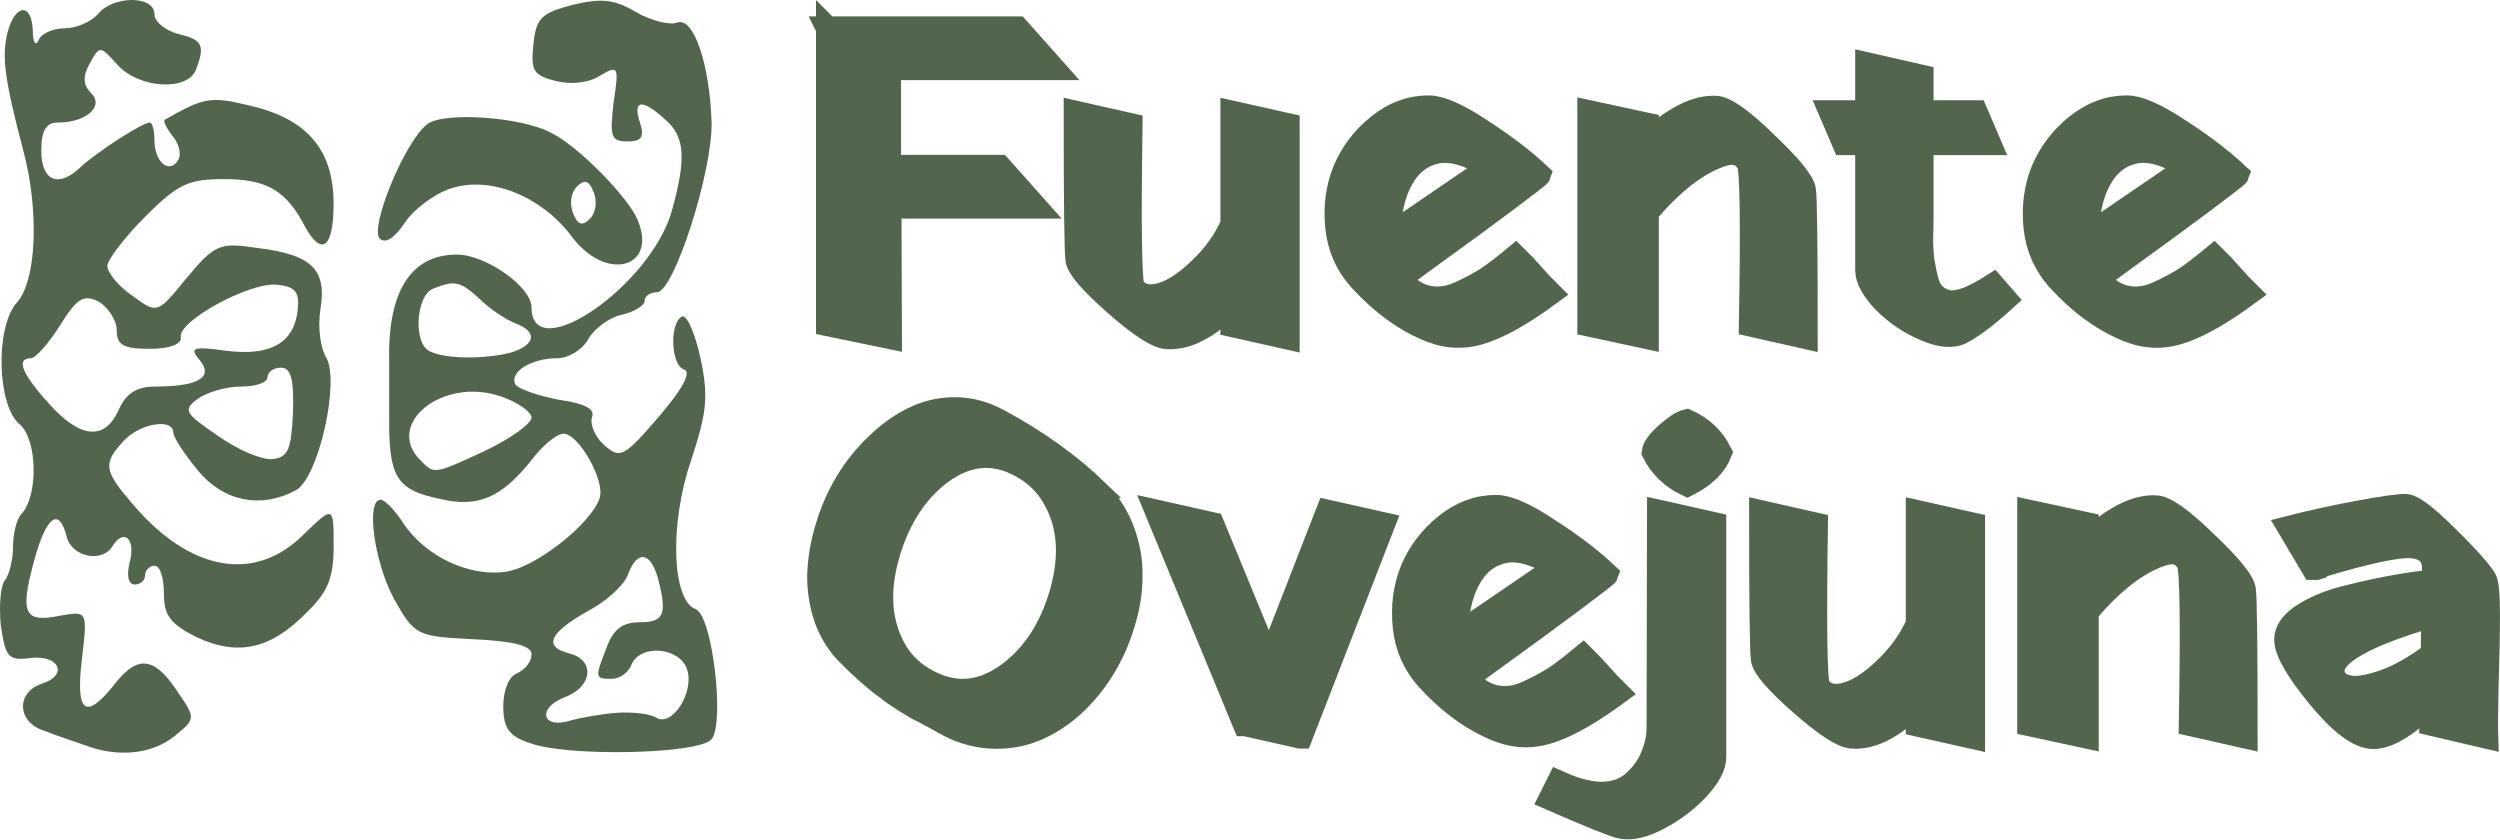
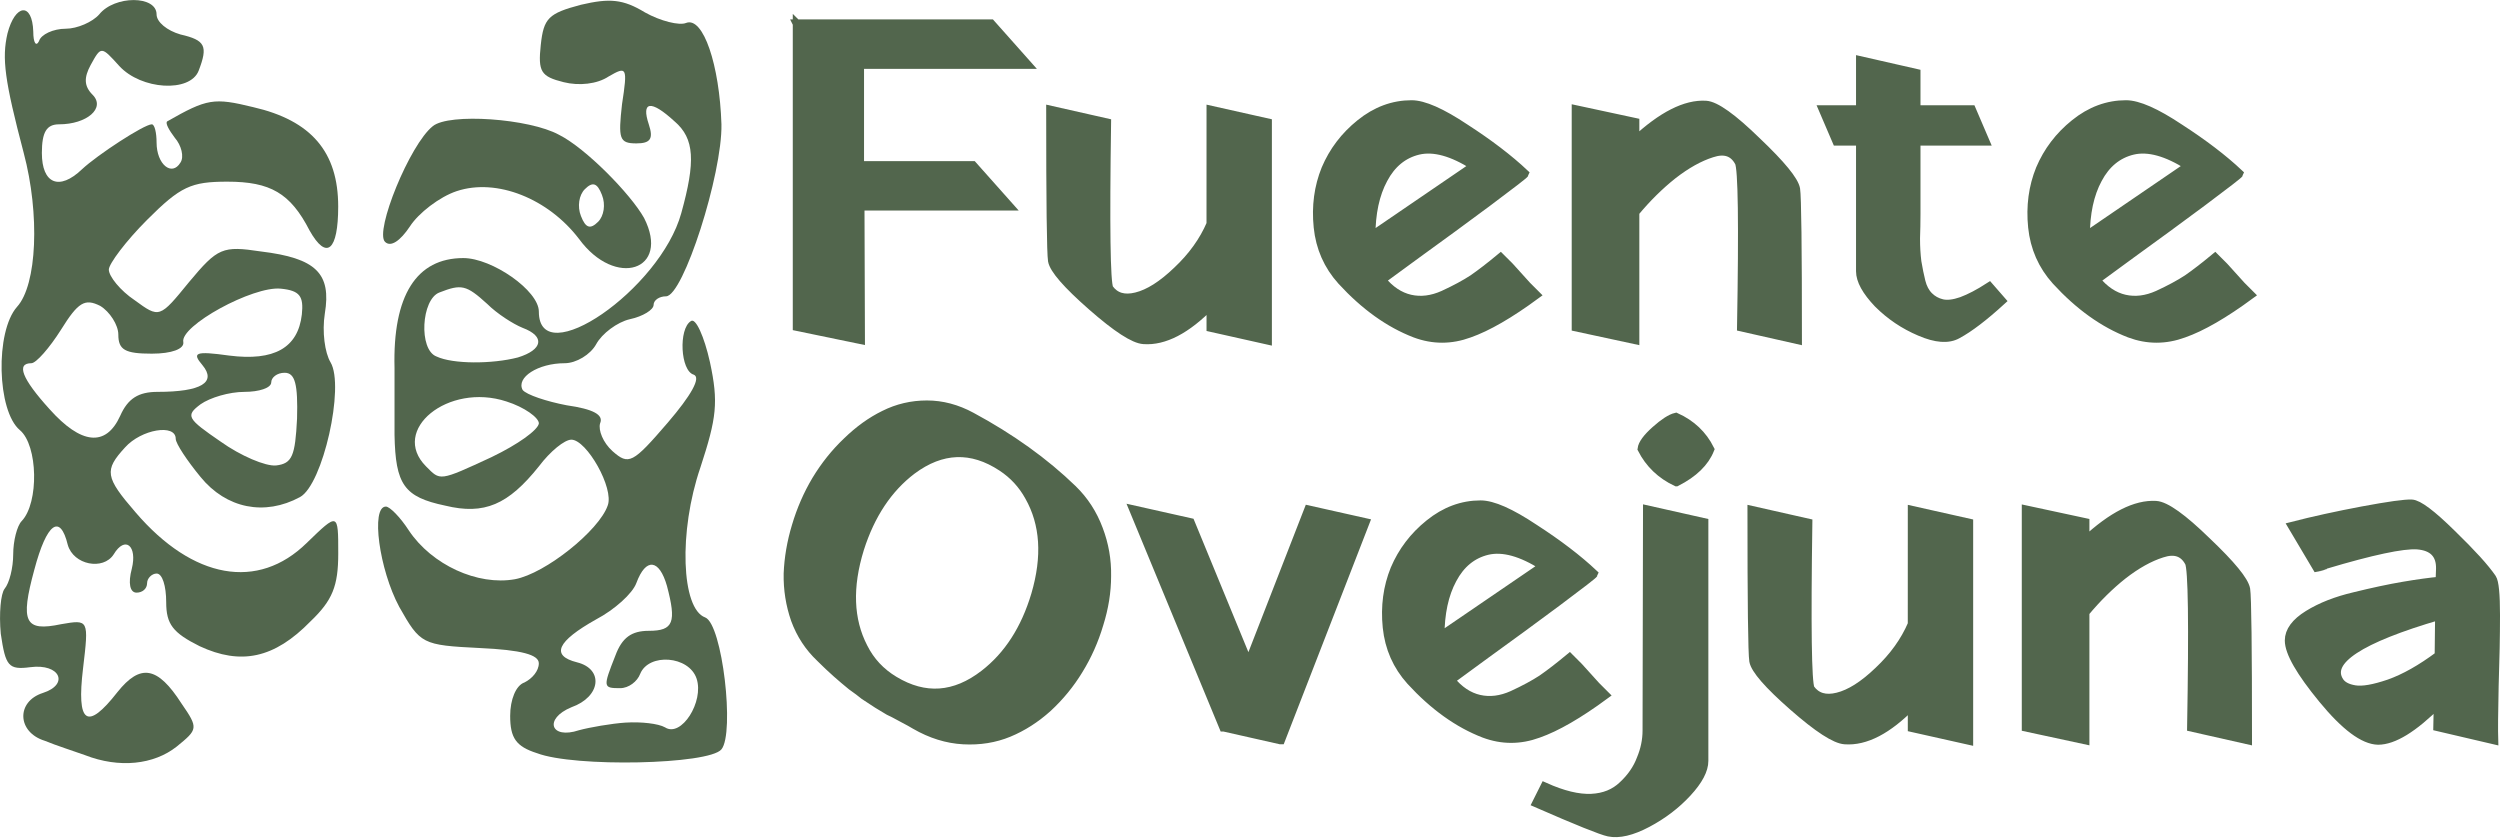
- <svg xmlns="http://www.w3.org/2000/svg" width="157.599mm" height="52.917mm" viewBox="0 0 157.599 52.917" version="1.1" id="svg973">
-   <defs id="defs970">
-     <rect x="435" y="425" width="150" height="80" id="rect1131-2-4-0-7" />
-   </defs>
-   <g id="layer1" transform="translate(-68.81583,-240.4895)">
-     <path d="m 74.093,287.443 c -0.654,-0.238 -1.783,-0.594 -2.496,-0.891 -1.724,-0.535 -1.783,-2.437 -0.119,-2.972 1.664,-0.535 1.07,-1.842 -0.773,-1.605 -1.367,0.179 -1.545,-0.059 -1.842,-2.08 -0.119,-1.248 0,-2.496 0.238,-2.793 0.297,-0.357 0.535,-1.308 0.535,-2.14 0,-0.832 0.238,-1.783 0.535,-2.08 1.07,-1.129 1.01,-4.695 -0.119,-5.646 -1.426,-1.189 -1.545,-6.122 -0.178,-7.667 1.248,-1.367 1.426,-5.765 0.416,-9.569 -1.189,-4.517 -1.367,-5.884 -1.01,-7.429 0.475,-1.842 1.545,-1.961 1.605,-0.119 0,0.713 0.178,0.951 0.357,0.594 0.119,-0.416 0.892,-0.773 1.664,-0.773 0.713,0 1.664,-0.416 2.08,-0.892 0.951,-1.189 3.566,-1.189 3.566,0 0,0.475 0.654,1.01 1.486,1.248 1.545,0.357 1.724,0.713 1.129,2.258 -0.535,1.367 -3.566,1.189 -4.933,-0.297 -1.129,-1.248 -1.129,-1.248 -1.783,-0.059 -0.416,0.773 -0.416,1.308 0.119,1.842 0.832,0.832 -0.357,1.842 -2.08,1.842 -0.773,0 -1.07,0.475 -1.07,1.783 0,1.902 1.07,2.377 2.496,1.01 0.951,-0.891 3.863,-2.793 4.339,-2.793 0.178,0 0.297,0.535 0.297,1.129 0,1.367 0.951,2.14 1.486,1.248 0.238,-0.357 0.06,-1.07 -0.357,-1.545 -0.357,-0.475 -0.594,-0.892 -0.475,-1.01 2.496,-1.426 2.912,-1.486 5.349,-0.892 3.625,0.832 5.29,2.793 5.29,6.181 0,2.734 -0.713,3.388 -1.783,1.486 -1.189,-2.318 -2.437,-3.031 -5.111,-3.031 -2.259,0 -2.912,0.297 -4.992,2.377 -1.308,1.308 -2.377,2.734 -2.377,3.091 0,0.416 0.713,1.308 1.605,1.902 1.545,1.129 1.545,1.129 3.388,-1.129 1.783,-2.14 2.08,-2.259 4.458,-1.902 3.447,0.416 4.398,1.367 3.982,3.863 -0.178,1.129 0,2.437 0.357,3.031 0.892,1.486 -0.475,7.608 -1.902,8.38 -2.199,1.189 -4.576,0.713 -6.181,-1.248 -0.832,-1.01 -1.545,-2.08 -1.545,-2.377 0,-0.951 -2.14,-0.594 -3.15,0.535 -1.308,1.426 -1.248,1.842 0.654,4.042 3.566,4.16 7.608,4.874 10.639,1.902 1.961,-1.902 1.961,-1.902 1.961,0.654 0,2.021 -0.357,2.912 -1.724,4.22 -2.258,2.318 -4.339,2.734 -6.894,1.545 -1.664,-0.832 -2.08,-1.367 -2.08,-2.734 0,-1.01 -0.238,-1.783 -0.594,-1.783 -0.297,0 -0.594,0.297 -0.594,0.594 0,0.357 -0.297,0.594 -0.654,0.594 -0.416,0 -0.535,-0.594 -0.297,-1.486 0.357,-1.426 -0.416,-2.08 -1.129,-0.892 -0.654,1.01 -2.496,0.654 -2.853,-0.594 -0.475,-1.961 -1.308,-1.367 -2.08,1.545 -0.892,3.269 -0.594,3.863 1.664,3.388 1.724,-0.297 1.724,-0.297 1.367,2.734 -0.416,3.447 0.238,3.923 2.14,1.486 1.426,-1.783 2.496,-1.605 3.982,0.713 1.07,1.545 1.01,1.605 -0.297,2.675 -1.426,1.129 -3.566,1.367 -5.706,0.535 z m 13.194,-20.921 c 0.06,-2.14 -0.119,-2.853 -0.773,-2.853 -0.475,0 -0.832,0.297 -0.832,0.594 0,0.357 -0.773,0.594 -1.664,0.594 -0.951,0 -2.14,0.357 -2.734,0.773 -0.951,0.713 -0.832,0.892 1.248,2.318 1.248,0.892 2.793,1.545 3.447,1.486 1.01,-0.119 1.189,-0.594 1.308,-2.912 z m -10.995,-0.179 c 0.475,-1.07 1.129,-1.486 2.318,-1.486 2.734,0 3.685,-0.594 2.793,-1.664 -0.654,-0.773 -0.475,-0.892 1.664,-0.594 2.793,0.357 4.279,-0.475 4.517,-2.556 0.119,-1.129 -0.119,-1.486 -1.308,-1.605 -1.724,-0.179 -6.3,2.318 -6.062,3.328 0.059,0.416 -0.713,0.713 -1.961,0.713 -1.664,0 -2.08,-0.238 -2.08,-1.189 0,-0.594 -0.535,-1.426 -1.129,-1.783 -0.951,-0.475 -1.367,-0.238 -2.437,1.486 -0.713,1.129 -1.545,2.08 -1.842,2.08 -0.951,0 -0.594,0.951 1.129,2.853 1.961,2.199 3.507,2.377 4.398,0.416 z" id="path102-5-6-3-0-1" style="fill:#52664d;fill-opacity:1;stroke-width:0.594" />
-     <path d="m 102.205,287.324 c -1.308,-0.416 -1.664,-0.951 -1.664,-2.318 0,-1.01 0.357,-1.902 0.892,-2.08 0.475,-0.238 0.892,-0.713 0.892,-1.189 0,-0.535 -1.07,-0.832 -3.685,-0.951 -3.566,-0.179 -3.685,-0.238 -4.992,-2.556 -1.248,-2.318 -1.783,-6.241 -0.832,-6.241 0.238,0 0.892,0.654 1.426,1.486 1.426,2.14 4.279,3.447 6.597,3.031 1.902,-0.357 5.23,-3.031 5.765,-4.576 0.416,-1.07 -1.308,-4.101 -2.259,-4.101 -0.416,0 -1.308,0.713 -2.021,1.664 -1.902,2.377 -3.388,3.031 -5.825,2.437 -2.556,-0.535 -3.091,-1.308 -3.15,-4.398 v -4.16 c -0.119,-4.517 1.367,-6.835 4.279,-6.835 1.783,0 4.695,2.021 4.695,3.328 0,3.804 7.548,-1.367 8.856,-6.122 0.892,-3.209 0.832,-4.636 -0.416,-5.706 -1.486,-1.367 -2.08,-1.248 -1.605,0.179 0.297,0.892 0.119,1.189 -0.773,1.189 -1.07,0 -1.129,-0.297 -0.892,-2.437 0.357,-2.318 0.297,-2.377 -0.832,-1.724 -0.713,0.475 -1.842,0.594 -2.793,0.357 -1.426,-0.357 -1.605,-0.654 -1.426,-2.318 0.178,-1.664 0.475,-1.961 2.496,-2.496 1.783,-0.416 2.615,-0.357 3.982,0.475 0.951,0.535 2.14,0.832 2.556,0.654 1.07,-0.416 2.08,2.615 2.199,6.3 0.06,3.091 -2.377,10.698 -3.447,10.698 -0.416,0 -0.773,0.238 -0.773,0.535 0,0.297 -0.654,0.713 -1.486,0.892 -0.773,0.178 -1.724,0.892 -2.08,1.545 -0.357,0.654 -1.248,1.189 -1.961,1.189 -1.664,0 -3.031,0.891 -2.615,1.664 0.238,0.297 1.486,0.713 2.734,0.951 1.664,0.238 2.318,0.594 2.08,1.129 -0.119,0.416 0.179,1.189 0.773,1.724 1.01,0.892 1.248,0.773 3.447,-1.783 1.426,-1.664 2.08,-2.793 1.605,-2.972 -0.832,-0.238 -0.951,-2.853 -0.178,-3.328 0.297,-0.238 0.832,0.951 1.189,2.556 0.535,2.496 0.416,3.447 -0.594,6.538 -1.367,3.982 -1.189,8.796 0.297,9.331 1.07,0.416 1.842,7.192 1.01,8.202 -0.773,0.951 -9.153,1.129 -11.471,0.238 z m 5.527,-1.902 c 0.951,-0.059 2.021,0.059 2.437,0.297 1.01,0.654 2.437,-1.605 1.961,-3.031 -0.475,-1.426 -2.972,-1.605 -3.507,-0.297 -0.179,0.475 -0.713,0.891 -1.248,0.891 -1.07,0 -1.07,-0.06 -0.297,-2.021 0.416,-1.129 1.01,-1.545 2.08,-1.545 1.545,0 1.724,-0.535 1.129,-2.793 -0.475,-1.664 -1.308,-1.783 -1.902,-0.178 -0.238,0.654 -1.367,1.664 -2.496,2.259 -2.437,1.367 -2.853,2.258 -1.189,2.675 1.664,0.416 1.486,2.14 -0.357,2.793 -1.724,0.713 -1.308,2.021 0.475,1.426 0.654,-0.178 2.021,-0.416 2.912,-0.475 z m -8.321,-16.523 c 1.605,-0.773 2.853,-1.664 2.912,-2.08 0,-0.357 -0.892,-1.01 -2.021,-1.367 -3.625,-1.189 -7.251,1.783 -4.992,4.042 0.892,0.892 0.773,0.951 4.101,-0.594 z m 1.605,-6.181 c 1.545,-0.475 1.724,-1.308 0.297,-1.842 -0.594,-0.238 -1.605,-0.892 -2.199,-1.486 -1.308,-1.189 -1.605,-1.248 -2.972,-0.713 -1.129,0.416 -1.308,3.566 -0.179,3.982 1.01,0.475 3.447,0.475 5.052,0.059 z" id="path104-0-3-1-2-9" style="fill:#52664d;fill-opacity:1;stroke-width:0.594" />
-     <path d="m 104.82,255.348 c -1.902,-2.496 -5.111,-3.804 -7.608,-2.972 -1.07,0.357 -2.377,1.367 -2.912,2.199 -0.594,0.892 -1.189,1.308 -1.545,0.951 -0.654,-0.654 1.545,-6.062 2.972,-7.192 1.01,-0.832 6.003,-0.475 7.845,0.535 1.664,0.832 4.458,3.685 5.29,5.171 1.664,3.269 -1.783,4.398 -4.042,1.308 z m 1.426,-2.734 c -0.297,-0.773 -0.594,-0.832 -1.07,-0.357 -0.357,0.357 -0.475,1.07 -0.238,1.664 0.297,0.773 0.594,0.832 1.07,0.357 0.357,-0.357 0.475,-1.07 0.238,-1.664 z" id="path182-3-6-3-3-8" style="fill:#52664d;fill-opacity:1;stroke-width:0.594" />
-     <g aria-label="Fuente Ovejuna" transform="matrix(1.453387,0,0,1.453387,-509.3089,-372.3014)" id="text1129-1-5-1-1" style="font-size:18.667px;line-height:0.9;font-family:'Yatra One';-inkscape-font-specification:'Yatra One';text-align:center;letter-spacing:0px;word-spacing:0px;white-space:pre;shape-inside:url(#rect1131-2-4-0-7);display:inline;fill:#52664d;stroke:#52664d">
-       <path d="m 442.678,430.595 h -6.315 l 0.019,5.661 -2.696,-0.558 v -12.823 l 0.019,0.019 -0.019,-0.038 h 8.222 l 1.54,1.733 h -7.105 v 4.274 h 4.794 z" style="text-align:start;stroke-width:1.031" id="path5616" />
-       <path d="m 451.227,426.514 2.407,0.539 v 9.223 l -2.407,-0.539 v -0.963 q -1.54,1.579 -2.85,1.483 -0.616,-0.038 -2.195,-1.425 -1.579,-1.386 -1.675,-1.925 -0.077,-0.501 -0.077,-6.392 l 2.388,0.539 q -0.096,6.623 0.096,7.028 0.385,0.539 1.155,0.347 0.789,-0.193 1.733,-1.098 0.963,-0.905 1.425,-1.983 z" style="text-align:start;stroke-width:1.031" id="path5618" />
-       <path d="m 458.024,431.866 4.371,-2.984 q -1.386,-0.886 -2.368,-0.655 -0.963,0.231 -1.483,1.213 -0.52,0.963 -0.52,2.426 z m 0.443,1.848 q 0.539,0.655 1.213,0.809 0.674,0.154 1.406,-0.173 0.751,-0.347 1.252,-0.674 0.501,-0.347 1.175,-0.905 l 0.385,0.385 q 0.366,0.404 0.732,0.809 l 0.385,0.385 q -1.675,1.232 -2.83,1.637 -1.155,0.424 -2.291,0 -1.656,-0.635 -3.119,-2.233 -0.866,-0.963 -1.001,-2.272 -0.135,-1.329 0.327,-2.465 0.481,-1.136 1.463,-1.925 1.001,-0.809 2.176,-0.809 0.77,0 2.272,1.001 1.521,0.982 2.522,1.925 -0.019,0.058 -1.54,1.194 -1.502,1.117 -3.023,2.214 z" style="text-align:start;stroke-width:1.031" id="path5620" />
-       <path d="m 469.211,427.033 v 0.789 q 1.714,-1.598 3.004,-1.521 0.616,0.038 2.156,1.54 1.56,1.483 1.656,2.022 0.077,0.501 0.077,6.392 l -2.388,-0.539 q 0.116,-6.604 -0.096,-6.989 -0.347,-0.655 -1.155,-0.385 -0.789,0.25 -1.656,0.924 -0.847,0.674 -1.598,1.579 v 5.41 l -2.503,-0.539 v -9.223 z" style="text-align:start;stroke-width:1.031" id="path5622" />
-       <path d="m 477.76,427.842 -0.578,-1.348 h 1.579 v -2.079 l 2.368,0.539 v 1.54 h 2.349 l 0.578,1.348 h -2.927 v 2.445 q 0,0.212 0,0.635 0,0.52 -0.019,1.04 0,0.52 0.058,0.982 0.077,0.462 0.173,0.847 0.096,0.385 0.327,0.616 0.231,0.231 0.558,0.308 0.327,0.077 0.828,-0.096 0.52,-0.193 1.175,-0.616 l 0.52,0.597 q -1.117,1.02 -1.868,1.425 -0.578,0.327 -1.598,-0.116 -1.001,-0.424 -1.771,-1.194 -0.751,-0.789 -0.751,-1.367 v -5.507 z" style="text-align:start;stroke-width:1.031" id="path5624" />
-       <path d="m 488.311,431.866 4.371,-2.984 q -1.386,-0.886 -2.368,-0.655 -0.963,0.231 -1.483,1.213 -0.52,0.963 -0.52,2.426 z m 0.443,1.848 q 0.539,0.655 1.213,0.809 0.674,0.154 1.406,-0.173 0.751,-0.347 1.252,-0.674 0.501,-0.347 1.175,-0.905 l 0.385,0.385 q 0.366,0.404 0.732,0.809 l 0.385,0.385 q -1.675,1.232 -2.83,1.637 -1.155,0.424 -2.291,0 -1.656,-0.635 -3.119,-2.233 -0.866,-0.963 -1.001,-2.272 -0.135,-1.329 0.327,-2.465 0.481,-1.136 1.463,-1.925 1.001,-0.809 2.176,-0.809 0.77,0 2.272,1.001 1.521,0.982 2.522,1.925 -0.019,0.058 -1.54,1.194 -1.502,1.117 -3.023,2.214 z" style="text-align:start;stroke-width:1.031" id="path5626" />
-       <path d="m 442.37,442.013 q -1.925,-1.271 -3.812,0.135 -1.521,1.155 -2.214,3.331 -0.751,2.426 0.154,4.178 0.443,0.886 1.309,1.406 1.945,1.175 3.812,-0.27 1.521,-1.175 2.176,-3.369 0.712,-2.426 -0.27,-4.159 -0.424,-0.77 -1.155,-1.252 z m 3.004,0.943 q 0.732,0.712 1.097,1.694 0.366,0.963 0.347,1.983 0,1.001 -0.327,2.041 -0.308,1.04 -0.866,1.945 -0.539,0.886 -1.309,1.598 -0.77,0.693 -1.656,1.059 -0.886,0.366 -1.925,0.308 -1.04,-0.058 -2.041,-0.635 -0.154,-0.096 -0.558,-0.308 -0.385,-0.212 -0.558,-0.289 -0.154,-0.096 -0.481,-0.289 -0.327,-0.212 -0.558,-0.366 -0.212,-0.173 -0.539,-0.404 -0.308,-0.25 -0.635,-0.539 -0.327,-0.289 -0.693,-0.655 -0.712,-0.674 -1.059,-1.617 -0.327,-0.943 -0.308,-1.945 0.038,-1.001 0.347,-2.022 0.308,-1.04 0.847,-1.945 0.558,-0.924 1.309,-1.637 0.751,-0.732 1.579,-1.136 0.847,-0.424 1.81,-0.424 0.963,0 1.887,0.501 2.503,1.348 4.294,3.081 z" style="text-align:start;stroke-width:1.031" id="path5628" />
-       <path d="m 450.361,444.362 2.465,5.988 2.542,-6.527 2.407,0.539 -3.581,9.223 h -0.019 l -2.388,-0.539 h -0.019 l -3.812,-9.223 z" style="text-align:start;stroke-width:1.031" id="path5630" />
-       <path d="m 460.951,449.195 4.371,-2.984 q -1.386,-0.886 -2.368,-0.655 -0.963,0.231 -1.483,1.213 -0.52,0.963 -0.52,2.426 z m 0.443,1.848 q 0.539,0.655 1.213,0.809 0.674,0.154 1.406,-0.173 0.751,-0.347 1.252,-0.674 0.501,-0.347 1.175,-0.905 l 0.385,0.385 q 0.366,0.404 0.732,0.809 l 0.385,0.385 q -1.675,1.232 -2.83,1.637 -1.155,0.424 -2.291,0 -1.656,-0.635 -3.119,-2.233 -0.866,-0.963 -1.001,-2.272 -0.135,-1.329 0.327,-2.465 0.481,-1.136 1.463,-1.925 1.001,-0.809 2.176,-0.809 0.77,0 2.272,1.001 1.521,0.982 2.522,1.925 -0.019,0.058 -1.54,1.194 -1.502,1.117 -3.023,2.214 z" style="text-align:start;stroke-width:1.031" id="path5632" />
-       <path d="m 470.963,442.649 q -0.982,-0.462 -1.463,-1.406 0.038,-0.308 0.578,-0.789 0.539,-0.481 0.866,-0.558 0.982,0.443 1.444,1.367 -0.327,0.828 -1.425,1.386 z m 1.174,1.714 v 10.108 q 0,0.578 -0.712,1.348 -0.712,0.77 -1.694,1.29 -0.982,0.52 -1.637,0.385 -0.462,-0.096 -3.061,-1.232 l 0.347,-0.693 q 1.155,0.52 1.983,0.481 0.809,-0.038 1.329,-0.539 0.539,-0.501 0.77,-1.117 0.25,-0.597 0.25,-1.213 l 0.019,-9.358 z" style="text-align:start;stroke-width:1.031" id="path5634" />
-       <path d="m 480.956,443.842 2.407,0.539 v 9.223 l -2.407,-0.539 v -0.963 q -1.54,1.579 -2.85,1.483 -0.616,-0.038 -2.195,-1.425 -1.579,-1.386 -1.675,-1.925 -0.077,-0.501 -0.077,-6.392 l 2.388,0.539 q -0.096,6.623 0.096,7.028 0.385,0.539 1.155,0.347 0.789,-0.193 1.733,-1.097 0.963,-0.905 1.425,-1.983 z" style="text-align:start;stroke-width:1.031" id="path5636" />
-       <path d="m 488.292,444.362 v 0.789 q 1.714,-1.598 3.004,-1.521 0.616,0.038 2.156,1.54 1.56,1.483 1.656,2.022 0.077,0.501 0.077,6.392 l -2.388,-0.539 q 0.116,-6.604 -0.096,-6.989 -0.347,-0.655 -1.155,-0.385 -0.789,0.25 -1.656,0.924 -0.847,0.674 -1.598,1.579 v 5.41 l -2.503,-0.539 v -9.223 z" style="text-align:start;stroke-width:1.031" id="path5638" />
-       <path d="m 498.111,446.268 -1.04,-1.752 q 1.348,-0.347 2.984,-0.655 1.656,-0.308 2.079,-0.289 0.424,0.019 1.694,1.271 1.271,1.232 1.714,1.887 0.154,0.231 0.154,1.56 0,1.309 -0.058,3.004 -0.038,1.694 -0.019,2.291 l -2.388,-0.558 0.019,-0.982 q -1.56,1.56 -2.542,1.56 -0.924,-0.019 -2.349,-1.752 -1.425,-1.733 -1.425,-2.484 0,-0.597 0.809,-1.097 0.809,-0.501 1.964,-0.77 1.175,-0.289 2.079,-0.443 0.905,-0.154 1.54,-0.212 l 0.019,-0.52 q 0.019,-0.924 -0.982,-1.001 -0.924,-0.058 -3.889,0.828 h -0.019 l -0.019,0.019 h -0.019 -0.019 l -0.019,0.019 h -0.019 -0.019 l -0.019,0.019 h -0.019 -0.019 l -0.019,0.019 h -0.019 -0.019 -0.019 l -0.019,0.019 h -0.019 -0.019 l -0.019,0.019 z m 0.963,4.833 q 0.173,0.27 0.655,0.347 0.481,0.077 1.444,-0.25 0.982,-0.347 2.118,-1.194 l 0.019,-1.694 q -5.083,1.483 -4.236,2.792 z" style="text-align:start;stroke-width:1.031" id="path5640" />
+ <svg xmlns="http://www.w3.org/2000/svg" width="237.037mm" height="79.375mm" viewBox="0 0 237.037 79.375" version="1.1" id="svg4170">
+   <defs id="defs4167" />
+   <g id="layer1" transform="translate(-29.98168,-65.3125)">
+     <g id="g4655" transform="matrix(2.370366,0,0,2.370366,-71.44647,-133.647)">
+       <path d="m 46.185,114.14 c -0.421,-0.153 -1.147,-0.382 -1.606,-0.573 -1.109,-0.344 -1.147,-1.568 -0.076,-1.912 1.07,-0.344 0.688,-1.185 -0.497,-1.032 -0.879,0.115 -0.994,-0.038 -1.185,-1.338 -0.076,-0.803 0,-1.606 0.153,-1.797 0.191,-0.229 0.344,-0.841 0.344,-1.376 0,-0.535 0.153,-1.147 0.344,-1.338 0.688,-0.726 0.65,-3.02 -0.076,-3.632 -0.918,-0.765 -0.994,-3.938 -0.115,-4.932 0.803,-0.879 0.918,-3.709 0.268,-6.155 -0.765,-2.906 -0.879,-3.785 -0.65,-4.779 0.306,-1.185 0.994,-1.262 1.032,-0.076 0,0.459 0.115,0.612 0.229,0.382 0.076,-0.268 0.573,-0.497 1.071,-0.497 0.459,0 1.071,-0.268 1.338,-0.573 0.612,-0.765 2.294,-0.765 2.294,0 0,0.306 0.421,0.65 0.956,0.803 0.994,0.229 1.109,0.459 0.726,1.453 -0.344,0.879 -2.294,0.765 -3.173,-0.191 -0.726,-0.803 -0.726,-0.803 -1.147,-0.038 -0.268,0.497 -0.268,0.841 0.076,1.185 0.535,0.535 -0.229,1.185 -1.338,1.185 -0.497,0 -0.688,0.306 -0.688,1.147 0,1.223 0.688,1.529 1.606,0.65 0.612,-0.573 2.485,-1.797 2.791,-1.797 0.115,0 0.191,0.344 0.191,0.726 0,0.879 0.612,1.376 0.956,0.803 0.153,-0.229 0.038,-0.688 -0.229,-0.994 -0.229,-0.306 -0.382,-0.574 -0.306,-0.65 1.606,-0.918 1.873,-0.956 3.441,-0.573 2.332,0.535 3.403,1.797 3.403,3.976 0,1.759 -0.459,2.179 -1.147,0.956 -0.765,-1.491 -1.568,-1.95 -3.288,-1.95 -1.453,0 -1.873,0.191 -3.211,1.529 -0.841,0.841 -1.529,1.759 -1.529,1.988 0,0.268 0.459,0.841 1.032,1.223 0.994,0.726 0.994,0.726 2.179,-0.726 1.147,-1.376 1.338,-1.453 2.867,-1.223 2.217,0.268 2.829,0.879 2.562,2.485 -0.115,0.726 0,1.568 0.229,1.95 0.573,0.956 -0.306,4.894 -1.223,5.391 -1.415,0.765 -2.944,0.459 -3.976,-0.803 -0.535,-0.65 -0.994,-1.338 -0.994,-1.529 0,-0.612 -1.376,-0.382 -2.026,0.344 -0.841,0.918 -0.803,1.185 0.421,2.6 2.294,2.676 4.894,3.135 6.844,1.223 1.262,-1.223 1.262,-1.223 1.262,0.421 0,1.3 -0.229,1.873 -1.109,2.714 -1.453,1.491 -2.791,1.759 -4.435,0.994 -1.071,-0.535 -1.338,-0.879 -1.338,-1.759 0,-0.65 -0.153,-1.147 -0.382,-1.147 -0.191,0 -0.382,0.191 -0.382,0.382 0,0.229 -0.191,0.382 -0.421,0.382 -0.268,0 -0.344,-0.382 -0.191,-0.956 0.229,-0.918 -0.268,-1.338 -0.726,-0.573 -0.421,0.65 -1.606,0.421 -1.835,-0.382 -0.306,-1.262 -0.841,-0.879 -1.338,0.994 -0.573,2.103 -0.382,2.485 1.071,2.179 1.109,-0.191 1.109,-0.191 0.879,1.759 -0.268,2.217 0.153,2.523 1.376,0.956 0.918,-1.147 1.606,-1.032 2.562,0.459 0.688,0.994 0.65,1.032 -0.191,1.72 -0.918,0.726 -2.294,0.879 -3.67,0.344 z m 8.487,-13.458 c 0.038,-1.376 -0.076,-1.835 -0.497,-1.835 -0.306,0 -0.535,0.191 -0.535,0.382 0,0.229 -0.497,0.382 -1.07,0.382 -0.612,0 -1.376,0.229 -1.759,0.497 -0.612,0.459 -0.535,0.573 0.803,1.491 0.803,0.573 1.797,0.994 2.217,0.956 0.65,-0.076 0.765,-0.382 0.841,-1.873 z m -7.073,-0.115 c 0.306,-0.688 0.726,-0.956 1.491,-0.956 1.759,0 2.37,-0.382 1.797,-1.07 -0.421,-0.497 -0.306,-0.573 1.071,-0.382 1.797,0.229 2.753,-0.306 2.906,-1.644 0.076,-0.726 -0.076,-0.956 -0.841,-1.032 -1.109,-0.115 -4.053,1.491 -3.9,2.141 0.038,0.268 -0.459,0.459 -1.262,0.459 -1.071,0 -1.338,-0.153 -1.338,-0.765 0,-0.382 -0.344,-0.918 -0.726,-1.147 -0.612,-0.306 -0.879,-0.153 -1.568,0.956 -0.459,0.726 -0.994,1.338 -1.185,1.338 -0.612,0 -0.382,0.612 0.726,1.835 1.262,1.415 2.256,1.529 2.829,0.268 z" id="path102-5-6-3-0-1" style="fill:#52664d;fill-opacity:1;stroke-width:0.382" />
+       <path d="m 64.268,114.063 c -0.841,-0.268 -1.071,-0.612 -1.071,-1.491 0,-0.65 0.229,-1.223 0.573,-1.338 0.306,-0.153 0.573,-0.459 0.573,-0.765 0,-0.344 -0.688,-0.535 -2.37,-0.612 -2.294,-0.115 -2.37,-0.153 -3.212,-1.644 -0.803,-1.491 -1.147,-4.014 -0.535,-4.014 0.153,0 0.573,0.421 0.918,0.956 0.918,1.376 2.753,2.217 4.244,1.95 1.223,-0.229 3.364,-1.95 3.709,-2.944 0.268,-0.688 -0.841,-2.638 -1.453,-2.638 -0.268,0 -0.841,0.459 -1.3,1.07 -1.223,1.529 -2.179,1.95 -3.747,1.568 -1.644,-0.344 -1.988,-0.841 -2.026,-2.829 v -2.676 c -0.076,-2.906 0.879,-4.397 2.753,-4.397 1.147,0 3.02,1.3 3.02,2.141 0,2.447 4.855,-0.879 5.697,-3.938 0.574,-2.065 0.535,-2.982 -0.268,-3.67 -0.956,-0.879 -1.338,-0.803 -1.032,0.115 0.191,0.574 0.076,0.765 -0.497,0.765 -0.688,0 -0.726,-0.191 -0.573,-1.568 0.229,-1.491 0.191,-1.529 -0.535,-1.109 -0.459,0.306 -1.185,0.382 -1.797,0.229 -0.918,-0.229 -1.032,-0.421 -0.918,-1.491 0.115,-1.07 0.306,-1.262 1.606,-1.606 1.147,-0.268 1.682,-0.229 2.562,0.306 0.612,0.344 1.376,0.535 1.644,0.421 0.688,-0.268 1.338,1.682 1.415,4.053 0.038,1.988 -1.529,6.882 -2.217,6.882 -0.268,0 -0.497,0.153 -0.497,0.344 0,0.191 -0.421,0.459 -0.956,0.573 -0.497,0.115 -1.109,0.573 -1.338,0.994 -0.229,0.421 -0.803,0.765 -1.262,0.765 -1.07,0 -1.95,0.573 -1.682,1.07 0.153,0.191 0.956,0.459 1.759,0.612 1.07,0.153 1.491,0.382 1.338,0.726 -0.076,0.268 0.115,0.765 0.497,1.109 0.65,0.573 0.803,0.497 2.217,-1.147 0.918,-1.071 1.338,-1.797 1.032,-1.912 -0.535,-0.153 -0.612,-1.835 -0.115,-2.141 0.191,-0.153 0.535,0.612 0.765,1.644 0.344,1.606 0.268,2.217 -0.382,4.206 -0.879,2.562 -0.765,5.658 0.191,6.002 0.688,0.268 1.185,4.626 0.65,5.276 -0.497,0.612 -5.888,0.726 -7.379,0.153 z m 3.556,-1.223 c 0.612,-0.038 1.3,0.038 1.568,0.191 0.65,0.421 1.568,-1.032 1.262,-1.95 -0.306,-0.918 -1.912,-1.032 -2.256,-0.191 -0.115,0.306 -0.459,0.573 -0.803,0.573 -0.688,0 -0.688,-0.038 -0.191,-1.3 0.268,-0.726 0.65,-0.994 1.338,-0.994 0.994,0 1.109,-0.344 0.726,-1.797 -0.306,-1.07 -0.841,-1.147 -1.223,-0.115 -0.153,0.421 -0.879,1.071 -1.606,1.453 -1.568,0.879 -1.835,1.453 -0.765,1.72 1.07,0.268 0.956,1.376 -0.229,1.797 -1.109,0.459 -0.841,1.3 0.306,0.918 0.421,-0.115 1.3,-0.268 1.873,-0.306 z m -5.352,-10.629 c 1.032,-0.497 1.835,-1.07 1.873,-1.338 0,-0.229 -0.573,-0.65 -1.3,-0.879 -2.332,-0.765 -4.664,1.147 -3.211,2.6 0.573,0.573 0.497,0.612 2.638,-0.382 z m 1.032,-3.976 c 0.994,-0.306 1.109,-0.841 0.191,-1.185 -0.382,-0.153 -1.032,-0.573 -1.415,-0.956 -0.841,-0.765 -1.032,-0.803 -1.912,-0.459 -0.726,0.268 -0.841,2.294 -0.115,2.562 0.65,0.306 2.217,0.306 3.25,0.038 z" id="path104-0-3-1-2-9" style="fill:#52664d;fill-opacity:1;stroke-width:0.382" />
+       <path d="m 65.951,93.494 c -1.223,-1.606 -3.288,-2.447 -4.894,-1.912 -0.688,0.229 -1.529,0.879 -1.873,1.415 -0.382,0.573 -0.765,0.841 -0.994,0.612 -0.421,-0.421 0.994,-3.9 1.912,-4.626 0.65,-0.535 3.861,-0.306 5.047,0.344 1.07,0.535 2.867,2.37 3.403,3.326 1.071,2.103 -1.147,2.829 -2.6,0.841 z m 0.918,-1.759 c -0.191,-0.497 -0.382,-0.535 -0.688,-0.229 -0.229,0.229 -0.306,0.688 -0.153,1.071 0.191,0.497 0.382,0.535 0.688,0.229 0.229,-0.229 0.306,-0.688 0.153,-1.07 z" id="path182-3-6-3-3-8" style="fill:#52664d;fill-opacity:1;stroke-width:0.382" />
+       <path id="path5616" style="font-size:18.667px;line-height:0.9;font-family:'Yatra One';-inkscape-font-specification:'Yatra One';text-align:start;letter-spacing:0px;word-spacing:0px;white-space:pre;shape-inside:url(#rect1131-2-4-0-7);display:inline;fill:#52664d;stroke:#52664d;stroke-width:0.343;stroke-linecap:butt;stroke-linejoin:miter;stroke-dasharray:none;paint-order:markers stroke fill" d="m 74.673,84.885 0.018,0.036 -0.018,-0.018 v 12.099 l 2.543,0.526 -0.018,-5.341 h 5.959 L 81.703,90.553 H 77.18 v -4.033 h 6.704 l -1.453,-1.635 z" />
+       <path d="m 91.223,88.336 2.271,0.509 v 8.702 l -2.271,-0.509 v -0.908 q -1.453,1.49 -2.689,1.399 -0.581,-0.036 -2.071,-1.344 -1.49,-1.308 -1.581,-1.817 -0.073,-0.472 -0.073,-6.032 l 2.253,0.509 q -0.091,6.25 0.091,6.631 0.363,0.509 1.09,0.327 0.745,-0.182 1.635,-1.036 0.908,-0.854 1.344,-1.871 z" style="font-size:18.667px;line-height:0.9;font-family:'Yatra One';-inkscape-font-specification:'Yatra One';text-align:start;letter-spacing:0px;word-spacing:0px;white-space:pre;shape-inside:url(#rect1131-2-4-0-7);display:inline;fill:#52664d;stroke:#52664d;stroke-width:0.343;stroke-linecap:butt;stroke-linejoin:miter;stroke-dasharray:none" id="path5618" />
+       <path d="m 97.636,93.387 4.124,-2.816 q -1.308,-0.836 -2.235,-0.618 -0.908,0.218 -1.399,1.145 -0.491,0.908 -0.491,2.289 z m 0.418,1.744 q 0.509,0.618 1.145,0.763 0.636,0.145 1.326,-0.164 0.709,-0.327 1.181,-0.636 0.472,-0.327 1.108,-0.854 l 0.363,0.363 q 0.345,0.382 0.69,0.763 l 0.363,0.363 q -1.581,1.163 -2.671,1.544 -1.09,0.4 -2.162,0 -1.562,-0.6 -2.943,-2.107 -0.818,-0.908 -0.945,-2.144 -0.127,-1.254 0.309,-2.325 0.454,-1.072 1.381,-1.817 0.945,-0.763 2.053,-0.763 0.727,0 2.144,0.945 1.435,0.927 2.38,1.817 -0.018,0.054 -1.453,1.126 -1.417,1.054 -2.852,2.089 z" style="font-size:18.667px;line-height:0.9;font-family:'Yatra One';-inkscape-font-specification:'Yatra One';text-align:start;letter-spacing:0px;word-spacing:0px;white-space:pre;shape-inside:url(#rect1131-2-4-0-7);display:inline;fill:#52664d;stroke:#52664d;stroke-width:0.343;stroke-linecap:butt;stroke-linejoin:miter;stroke-dasharray:none" id="path5620" />
+       <path d="m 108.192,88.827 v 0.745 q 1.617,-1.508 2.834,-1.435 0.581,0.036 2.035,1.453 1.472,1.399 1.562,1.908 0.073,0.472 0.073,6.032 l -2.253,-0.509 q 0.109,-6.231 -0.091,-6.595 -0.327,-0.618 -1.09,-0.363 -0.745,0.236 -1.562,0.872 -0.799,0.636 -1.508,1.49 v 5.105 l -2.362,-0.509 v -8.702 z" style="font-size:18.667px;line-height:0.9;font-family:'Yatra One';-inkscape-font-specification:'Yatra One';text-align:start;letter-spacing:0px;word-spacing:0px;white-space:pre;shape-inside:url(#rect1131-2-4-0-7);display:inline;fill:#52664d;stroke:#52664d;stroke-width:0.343;stroke-linecap:butt;stroke-linejoin:miter;stroke-dasharray:none" id="path5622" />
+       <path d="m 116.258,89.59 -0.545,-1.272 h 1.49 v -1.962 l 2.235,0.509 v 1.453 h 2.216 l 0.545,1.272 h -2.761 v 2.307 q 0,0.2 0,0.6 0,0.491 -0.018,0.981 0,0.491 0.054,0.927 0.073,0.436 0.163,0.799 0.091,0.363 0.309,0.581 0.218,0.218 0.527,0.291 0.309,0.073 0.781,-0.091 0.491,-0.182 1.108,-0.581 l 0.491,0.563 q -1.054,0.963 -1.762,1.344 -0.545,0.309 -1.508,-0.109 -0.945,-0.4 -1.671,-1.126 -0.709,-0.745 -0.709,-1.29 v -5.196 z" style="font-size:18.667px;line-height:0.9;font-family:'Yatra One';-inkscape-font-specification:'Yatra One';text-align:start;letter-spacing:0px;word-spacing:0px;white-space:pre;shape-inside:url(#rect1131-2-4-0-7);display:inline;fill:#52664d;stroke:#52664d;stroke-width:0.343;stroke-linecap:butt;stroke-linejoin:miter;stroke-dasharray:none" id="path5624" />
+       <path d="m 126.214,93.387 4.124,-2.816 q -1.308,-0.836 -2.235,-0.618 -0.908,0.218 -1.399,1.145 -0.491,0.908 -0.491,2.289 z m 0.418,1.744 q 0.509,0.618 1.145,0.763 0.636,0.145 1.326,-0.164 0.709,-0.327 1.181,-0.636 0.472,-0.327 1.108,-0.854 l 0.363,0.363 q 0.345,0.382 0.69,0.763 l 0.363,0.363 q -1.581,1.163 -2.671,1.544 -1.09,0.4 -2.162,0 -1.562,-0.6 -2.943,-2.107 -0.818,-0.908 -0.945,-2.144 -0.127,-1.254 0.309,-2.325 0.454,-1.072 1.381,-1.817 0.945,-0.763 2.053,-0.763 0.727,0 2.144,0.945 1.435,0.927 2.38,1.817 -0.018,0.054 -1.453,1.126 -1.417,1.054 -2.852,2.089 z" style="font-size:18.667px;line-height:0.9;font-family:'Yatra One';-inkscape-font-specification:'Yatra One';text-align:start;letter-spacing:0px;word-spacing:0px;white-space:pre;shape-inside:url(#rect1131-2-4-0-7);display:inline;fill:#52664d;stroke:#52664d;stroke-width:0.343;stroke-linecap:butt;stroke-linejoin:miter;stroke-dasharray:none" id="path5626" />
+       <path d="m 82.866,102.618 q -1.817,-1.199 -3.597,0.127 -1.435,1.09 -2.089,3.143 -0.709,2.289 0.145,3.942 0.418,0.836 1.235,1.326 1.835,1.108 3.597,-0.254 1.435,-1.108 2.053,-3.179 0.672,-2.289 -0.254,-3.924 -0.4,-0.727 -1.09,-1.181 z m 2.834,0.89 q 0.69,0.672 1.036,1.599 0.345,0.908 0.327,1.871 0,0.945 -0.309,1.926 -0.291,0.981 -0.818,1.835 -0.509,0.836 -1.235,1.508 -0.727,0.654 -1.562,0.999 -0.836,0.345 -1.817,0.291 -0.981,-0.054 -1.926,-0.6 -0.145,-0.091 -0.527,-0.291 -0.363,-0.2 -0.527,-0.273 -0.145,-0.091 -0.454,-0.273 -0.309,-0.2 -0.527,-0.345 -0.2,-0.164 -0.509,-0.382 -0.291,-0.236 -0.6,-0.509 -0.309,-0.273 -0.654,-0.618 -0.672,-0.636 -0.999,-1.526 -0.309,-0.89 -0.291,-1.835 0.036,-0.945 0.327,-1.908 0.291,-0.981 0.799,-1.835 0.527,-0.872 1.235,-1.544 0.709,-0.69 1.49,-1.072 0.799,-0.4 1.708,-0.4 0.908,0 1.78,0.472 2.362,1.272 4.051,2.907 z" style="font-size:18.667px;line-height:0.9;font-family:'Yatra One';-inkscape-font-specification:'Yatra One';text-align:start;letter-spacing:0px;word-spacing:0px;white-space:pre;shape-inside:url(#rect1131-2-4-0-7);display:inline;fill:#52664d;stroke:#52664d;stroke-width:0.343;stroke-linecap:butt;stroke-linejoin:miter;stroke-dasharray:none" id="path5628" />
+       <path d="m 90.406,104.834 2.325,5.65 2.398,-6.159 2.271,0.509 -3.379,8.702 h -0.018 l -2.253,-0.509 h -0.018 l -3.597,-8.702 z" style="font-size:18.667px;line-height:0.9;font-family:'Yatra One';-inkscape-font-specification:'Yatra One';text-align:start;letter-spacing:0px;word-spacing:0px;white-space:pre;shape-inside:url(#rect1131-2-4-0-7);display:inline;fill:#52664d;stroke:#52664d;stroke-width:0.343;stroke-linecap:butt;stroke-linejoin:miter;stroke-dasharray:none" id="path5630" />
+       <path d="m 100.398,109.394 4.124,-2.816 q -1.308,-0.836 -2.235,-0.618 -0.908,0.218 -1.399,1.145 -0.491,0.908 -0.491,2.289 z m 0.418,1.744 q 0.509,0.618 1.145,0.763 0.636,0.145 1.326,-0.164 0.709,-0.327 1.181,-0.636 0.472,-0.327 1.108,-0.854 l 0.363,0.363 q 0.345,0.382 0.69,0.763 l 0.363,0.363 q -1.581,1.163 -2.671,1.544 -1.09,0.4 -2.162,0 -1.562,-0.6 -2.943,-2.107 -0.818,-0.908 -0.945,-2.144 -0.127,-1.254 0.309,-2.325 0.454,-1.072 1.381,-1.817 0.945,-0.763 2.053,-0.763 0.727,0 2.144,0.945 1.435,0.927 2.38,1.817 -0.018,0.054 -1.453,1.126 -1.417,1.054 -2.852,2.089 z" style="font-size:18.667px;line-height:0.9;font-family:'Yatra One';-inkscape-font-specification:'Yatra One';text-align:start;letter-spacing:0px;word-spacing:0px;white-space:pre;shape-inside:url(#rect1131-2-4-0-7);display:inline;fill:#52664d;stroke:#52664d;stroke-width:0.343;stroke-linecap:butt;stroke-linejoin:miter;stroke-dasharray:none" id="path5632" />
+       <path d="m 109.845,103.217 q -0.927,-0.436 -1.381,-1.326 0.036,-0.291 0.545,-0.745 0.509,-0.454 0.818,-0.527 0.927,0.418 1.363,1.29 -0.309,0.781 -1.344,1.308 z m 1.108,1.617 v 9.538 q 0,0.545 -0.672,1.272 -0.672,0.727 -1.599,1.217 -0.927,0.491 -1.544,0.363 -0.436,-0.091 -2.889,-1.163 l 0.327,-0.654 q 1.09,0.491 1.871,0.454 0.763,-0.036 1.254,-0.509 0.509,-0.472 0.727,-1.054 0.236,-0.563 0.236,-1.145 l 0.018,-8.829 z" style="font-size:18.667px;line-height:0.9;font-family:'Yatra One';-inkscape-font-specification:'Yatra One';text-align:start;letter-spacing:0px;word-spacing:0px;white-space:pre;shape-inside:url(#rect1131-2-4-0-7);display:inline;fill:#52664d;stroke:#52664d;stroke-width:0.343;stroke-linecap:butt;stroke-linejoin:miter;stroke-dasharray:none" id="path5634" />
+       <path d="m 119.274,104.344 2.271,0.509 v 8.702 l -2.271,-0.509 v -0.908 q -1.453,1.49 -2.689,1.399 -0.581,-0.036 -2.071,-1.344 -1.49,-1.308 -1.581,-1.817 -0.073,-0.472 -0.073,-6.032 l 2.253,0.509 q -0.091,6.25 0.091,6.631 0.363,0.509 1.09,0.327 0.745,-0.182 1.635,-1.036 0.908,-0.854 1.344,-1.871 z" style="font-size:18.667px;line-height:0.9;font-family:'Yatra One';-inkscape-font-specification:'Yatra One';text-align:start;letter-spacing:0px;word-spacing:0px;white-space:pre;shape-inside:url(#rect1131-2-4-0-7);display:inline;fill:#52664d;stroke:#52664d;stroke-width:0.343;stroke-linecap:butt;stroke-linejoin:miter;stroke-dasharray:none" id="path5636" />
+       <path d="m 126.195,104.834 v 0.745 q 1.617,-1.508 2.834,-1.435 0.581,0.036 2.035,1.453 1.472,1.399 1.562,1.908 0.073,0.472 0.073,6.032 l -2.253,-0.509 q 0.109,-6.231 -0.091,-6.595 -0.327,-0.618 -1.09,-0.363 -0.745,0.236 -1.562,0.872 -0.799,0.636 -1.508,1.49 v 5.105 l -2.362,-0.509 v -8.702 z" style="font-size:18.667px;line-height:0.9;font-family:'Yatra One';-inkscape-font-specification:'Yatra One';text-align:start;letter-spacing:0px;word-spacing:0px;white-space:pre;shape-inside:url(#rect1131-2-4-0-7);display:inline;fill:#52664d;stroke:#52664d;stroke-width:0.343;stroke-linecap:butt;stroke-linejoin:miter;stroke-dasharray:none" id="path5638" />
+       <path d="m 135.461,106.633 -0.981,-1.653 q 1.272,-0.327 2.816,-0.618 1.562,-0.291 1.962,-0.273 0.4,0.018 1.599,1.199 1.199,1.163 1.617,1.78 0.145,0.218 0.145,1.472 0,1.235 -0.054,2.834 -0.036,1.599 -0.018,2.162 l -2.253,-0.527 0.018,-0.927 q -1.472,1.472 -2.398,1.472 -0.872,-0.018 -2.216,-1.653 -1.344,-1.635 -1.344,-2.344 0,-0.563 0.763,-1.036 0.763,-0.472 1.853,-0.727 1.108,-0.273 1.962,-0.418 0.854,-0.145 1.453,-0.2 l 0.018,-0.491 q 0.018,-0.872 -0.927,-0.945 -0.872,-0.054 -3.67,0.781 h -0.018 l -0.018,0.018 h -0.018 -0.018 l -0.018,0.018 h -0.018 -0.018 l -0.018,0.018 h -0.018 -0.018 l -0.018,0.018 h -0.018 -0.018 -0.018 l -0.018,0.018 h -0.018 -0.018 l -0.018,0.018 z m 0.908,4.56 q 0.164,0.254 0.618,0.327 0.454,0.073 1.363,-0.236 0.927,-0.327 1.998,-1.126 l 0.018,-1.599 q -4.796,1.399 -3.997,2.634 z" style="font-size:18.667px;line-height:0.9;font-family:'Yatra One';-inkscape-font-specification:'Yatra One';text-align:start;letter-spacing:0px;word-spacing:0px;white-space:pre;shape-inside:url(#rect1131-2-4-0-7);display:inline;fill:#52664d;stroke:#52664d;stroke-width:0.343;stroke-linecap:butt;stroke-linejoin:miter;stroke-dasharray:none" id="path5640" />
    </g>
  </g>
</svg>
